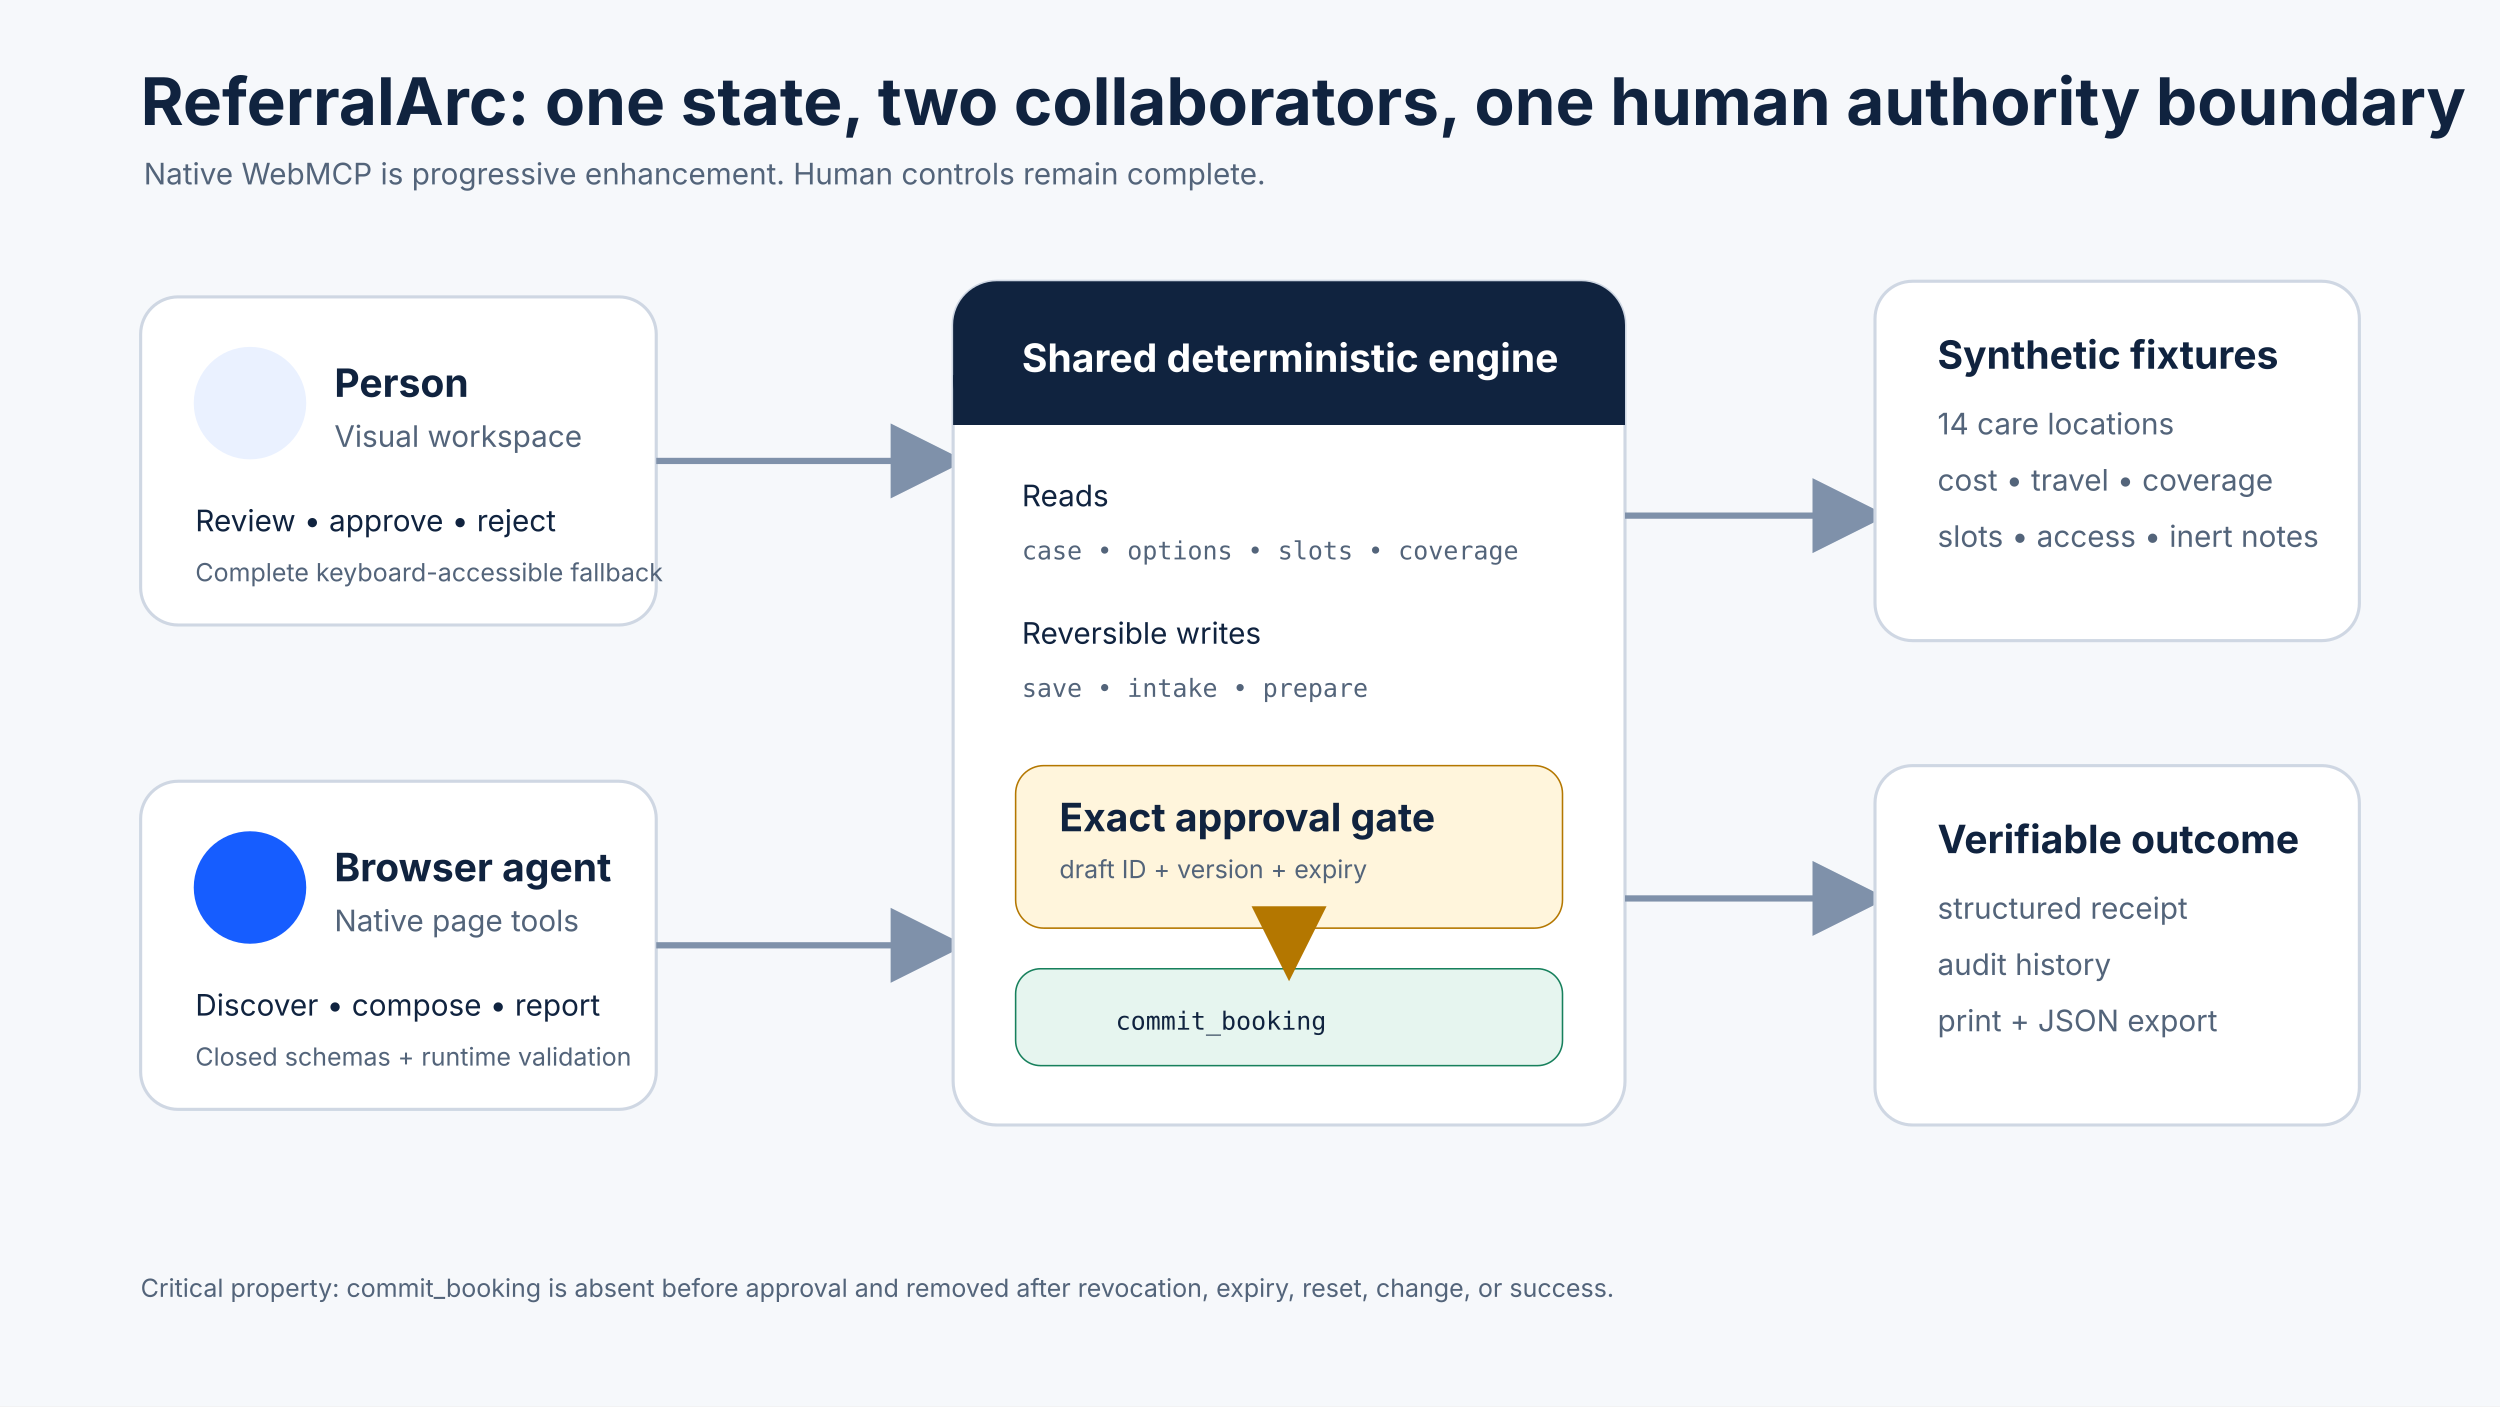
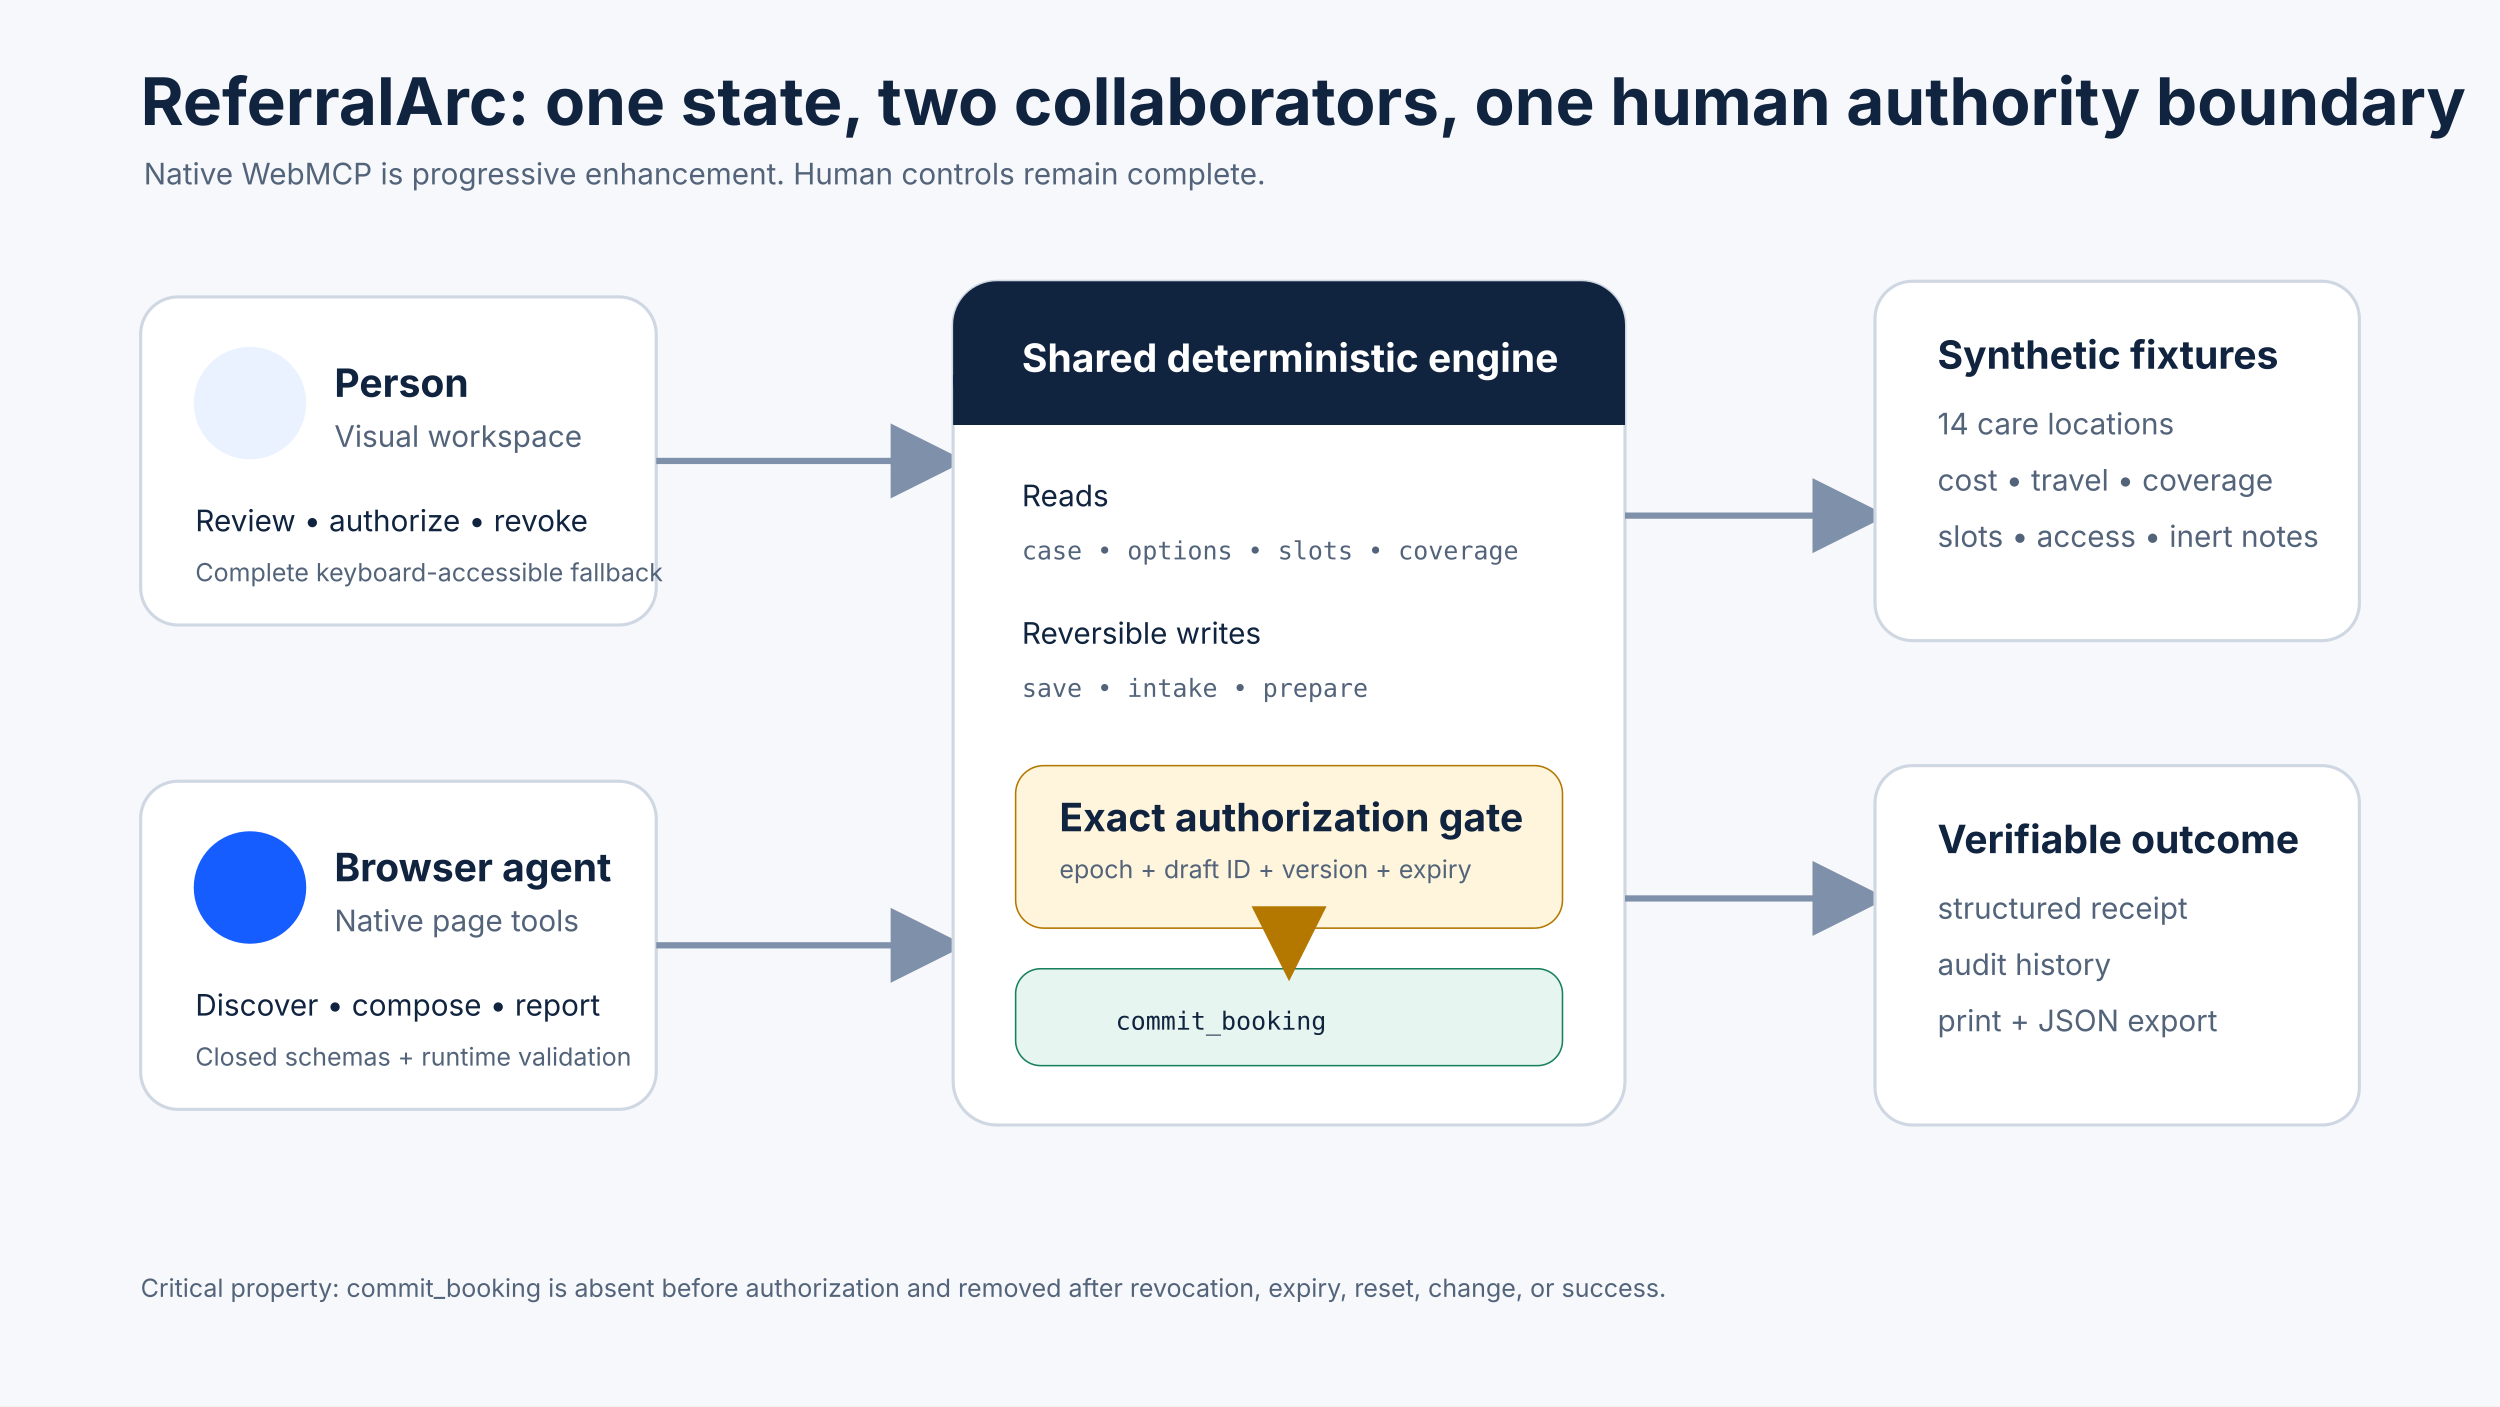
<svg xmlns="http://www.w3.org/2000/svg" width="1600" height="900" viewBox="0 0 1600 900" role="img" aria-labelledby="title desc">
  <defs>
    <style>
      .bg{fill:#f6f8fb}.card{fill:#fff;stroke:#cfd7e3;stroke-width:2}.navy{fill:#10233f}.blue{fill:#165dff}.blueSoft{fill:#eaf1ff}.green{fill:#e6f5ef;stroke:#17805c}.amber{fill:#fff5dc;stroke:#b47700}.muted{fill:#53647a}.white{fill:#fff}.line{stroke:#7f91aa;stroke-width:4;fill:none;marker-end:url(#arrow)}.dash{stroke:#b47700;stroke-width:4;stroke-dasharray:10 9;fill:none;marker-end:url(#arrowAmber)}text{font-family:Inter,system-ui,sans-serif}.h1{font-size:42px;font-weight:750}.h2{font-size:25px;font-weight:750}.body{font-size:19px}.small{font-size:16px}.mono{font-family:ui-monospace,SFMono-Regular,monospace;font-size:16px}
    </style>
    <marker id="arrow" markerWidth="12" markerHeight="12" refX="10" refY="6" orient="auto">
      <path d="M0 0L12 6L0 12z" fill="#7f91aa" />
    </marker>
    <marker id="arrowAmber" markerWidth="12" markerHeight="12" refX="10" refY="6" orient="auto">
      <path d="M0 0L12 6L0 12z" fill="#b47700" />
    </marker>
  </defs>
  <rect class="bg" width="1600" height="900" />
  <text class="h1 navy" x="90" y="80">ReferralArc: one state, two collaborators, one human authority boundary</text>
  <text class="body muted" x="92" y="118">Native WebMCP is progressive enhancement. Human controls remain complete.</text>
  <rect class="card" x="90" y="190" width="330" height="210" rx="24" />
  <circle class="blueSoft" cx="160" cy="258" r="36" />
  <text class="h2 navy" x="214" y="254">Person</text>
  <text class="body muted" x="214" y="286">Visual workspace</text>
-   <text class="body navy" x="125" y="340">Review • approve • reject</text>
+   <text class="body navy" x="125" y="340">Review • authorize • revoke</text>
  <text class="small muted" x="125" y="372">Complete keyboard-accessible fallback</text>
  <rect class="card" x="90" y="500" width="330" height="210" rx="24" />
  <circle class="blue" cx="160" cy="568" r="36" />
  <text class="h2 navy" x="214" y="564">Browser agent</text>
  <text class="body muted" x="214" y="596">Native page tools</text>
  <text class="body navy" x="125" y="650">Discover • compose • report</text>
  <text class="small muted" x="125" y="682">Closed schemas + runtime validation</text>
  <path class="line" d="M420 295H610" />
  <path class="line" d="M420 605H610" />
  <rect class="card" x="610" y="180" width="430" height="540" rx="28" />
  <rect class="navy" x="610" y="180" width="430" height="92" rx="28" />
  <path class="navy" d="M610 240H1040V272H610z" />
  <text class="h2 white" x="654" y="238">Shared deterministic engine</text>
  <text class="body navy" x="654" y="324">Reads</text>
  <text class="mono muted" x="654" y="358">case • options • slots • coverage</text>
  <text class="body navy" x="654" y="412">Reversible writes</text>
  <text class="mono muted" x="654" y="446">save • intake • prepare</text>
  <rect class="amber" x="650" y="490" width="350" height="104" rx="18" />
-   <text class="h2 navy" x="678" y="532">Exact approval gate</text>
-   <text class="small muted" x="678" y="562">draft ID + version + expiry</text>
+   <text class="h2 navy" x="678" y="532">Exact authorization gate</text>
+   <text class="small muted" x="678" y="562">epoch + draft ID + version + expiry</text>
  <rect class="green" x="650" y="620" width="350" height="62" rx="16" />
  <text class="mono navy" x="714" y="659">commit_booking</text>
  <path class="dash" d="M825 594V620" />
  <path class="line" d="M1040 330H1200" />
  <path class="line" d="M1040 575H1200" />
  <rect class="card" x="1200" y="180" width="310" height="230" rx="24" />
  <text class="h2 navy" x="1240" y="236">Synthetic fixtures</text>
  <text class="body muted" x="1240" y="278">14 care locations</text>
  <text class="body muted" x="1240" y="314">cost • travel • coverage</text>
  <text class="body muted" x="1240" y="350">slots • access • inert notes</text>
  <rect class="card" x="1200" y="490" width="310" height="230" rx="24" />
  <text class="h2 navy" x="1240" y="546">Verifiable outcome</text>
  <text class="body muted" x="1240" y="588">structured receipt</text>
  <text class="body muted" x="1240" y="624">audit history</text>
  <text class="body muted" x="1240" y="660">print + JSON export</text>
-   <text class="small muted" x="90" y="830">Critical property: commit_booking is absent before approval and removed after revocation, expiry, reset, change, or success.</text>
+   <text class="small muted" x="90" y="830">Critical property: commit_booking is absent before authorization and removed after revocation, expiry, reset, change, or success.</text>
</svg>
